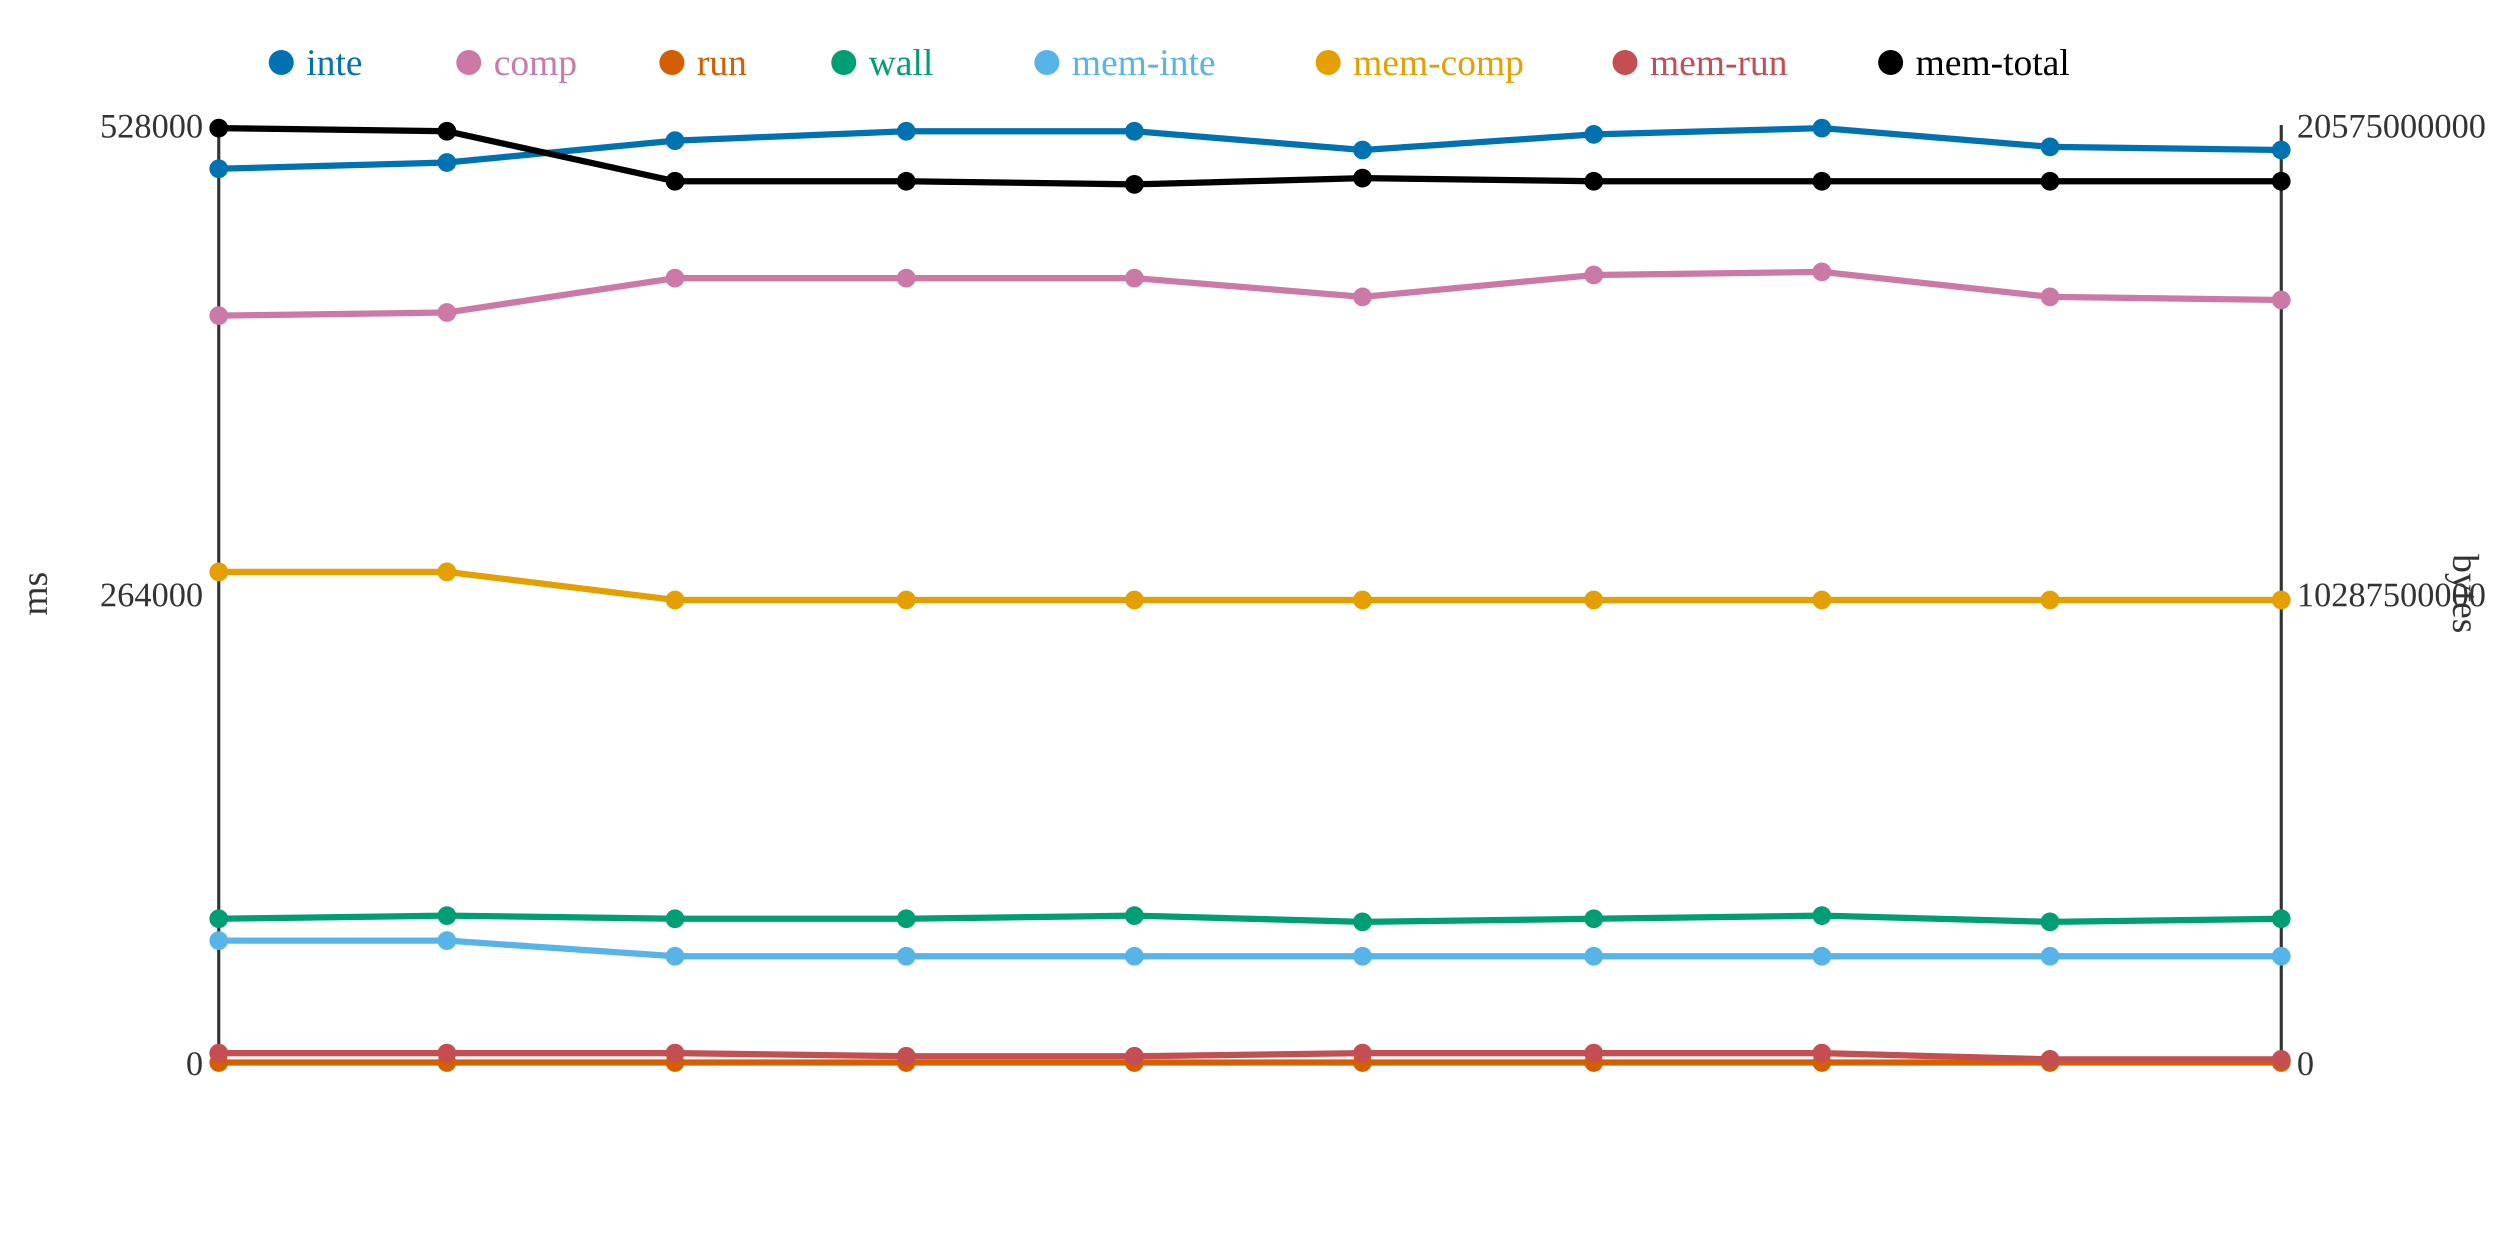
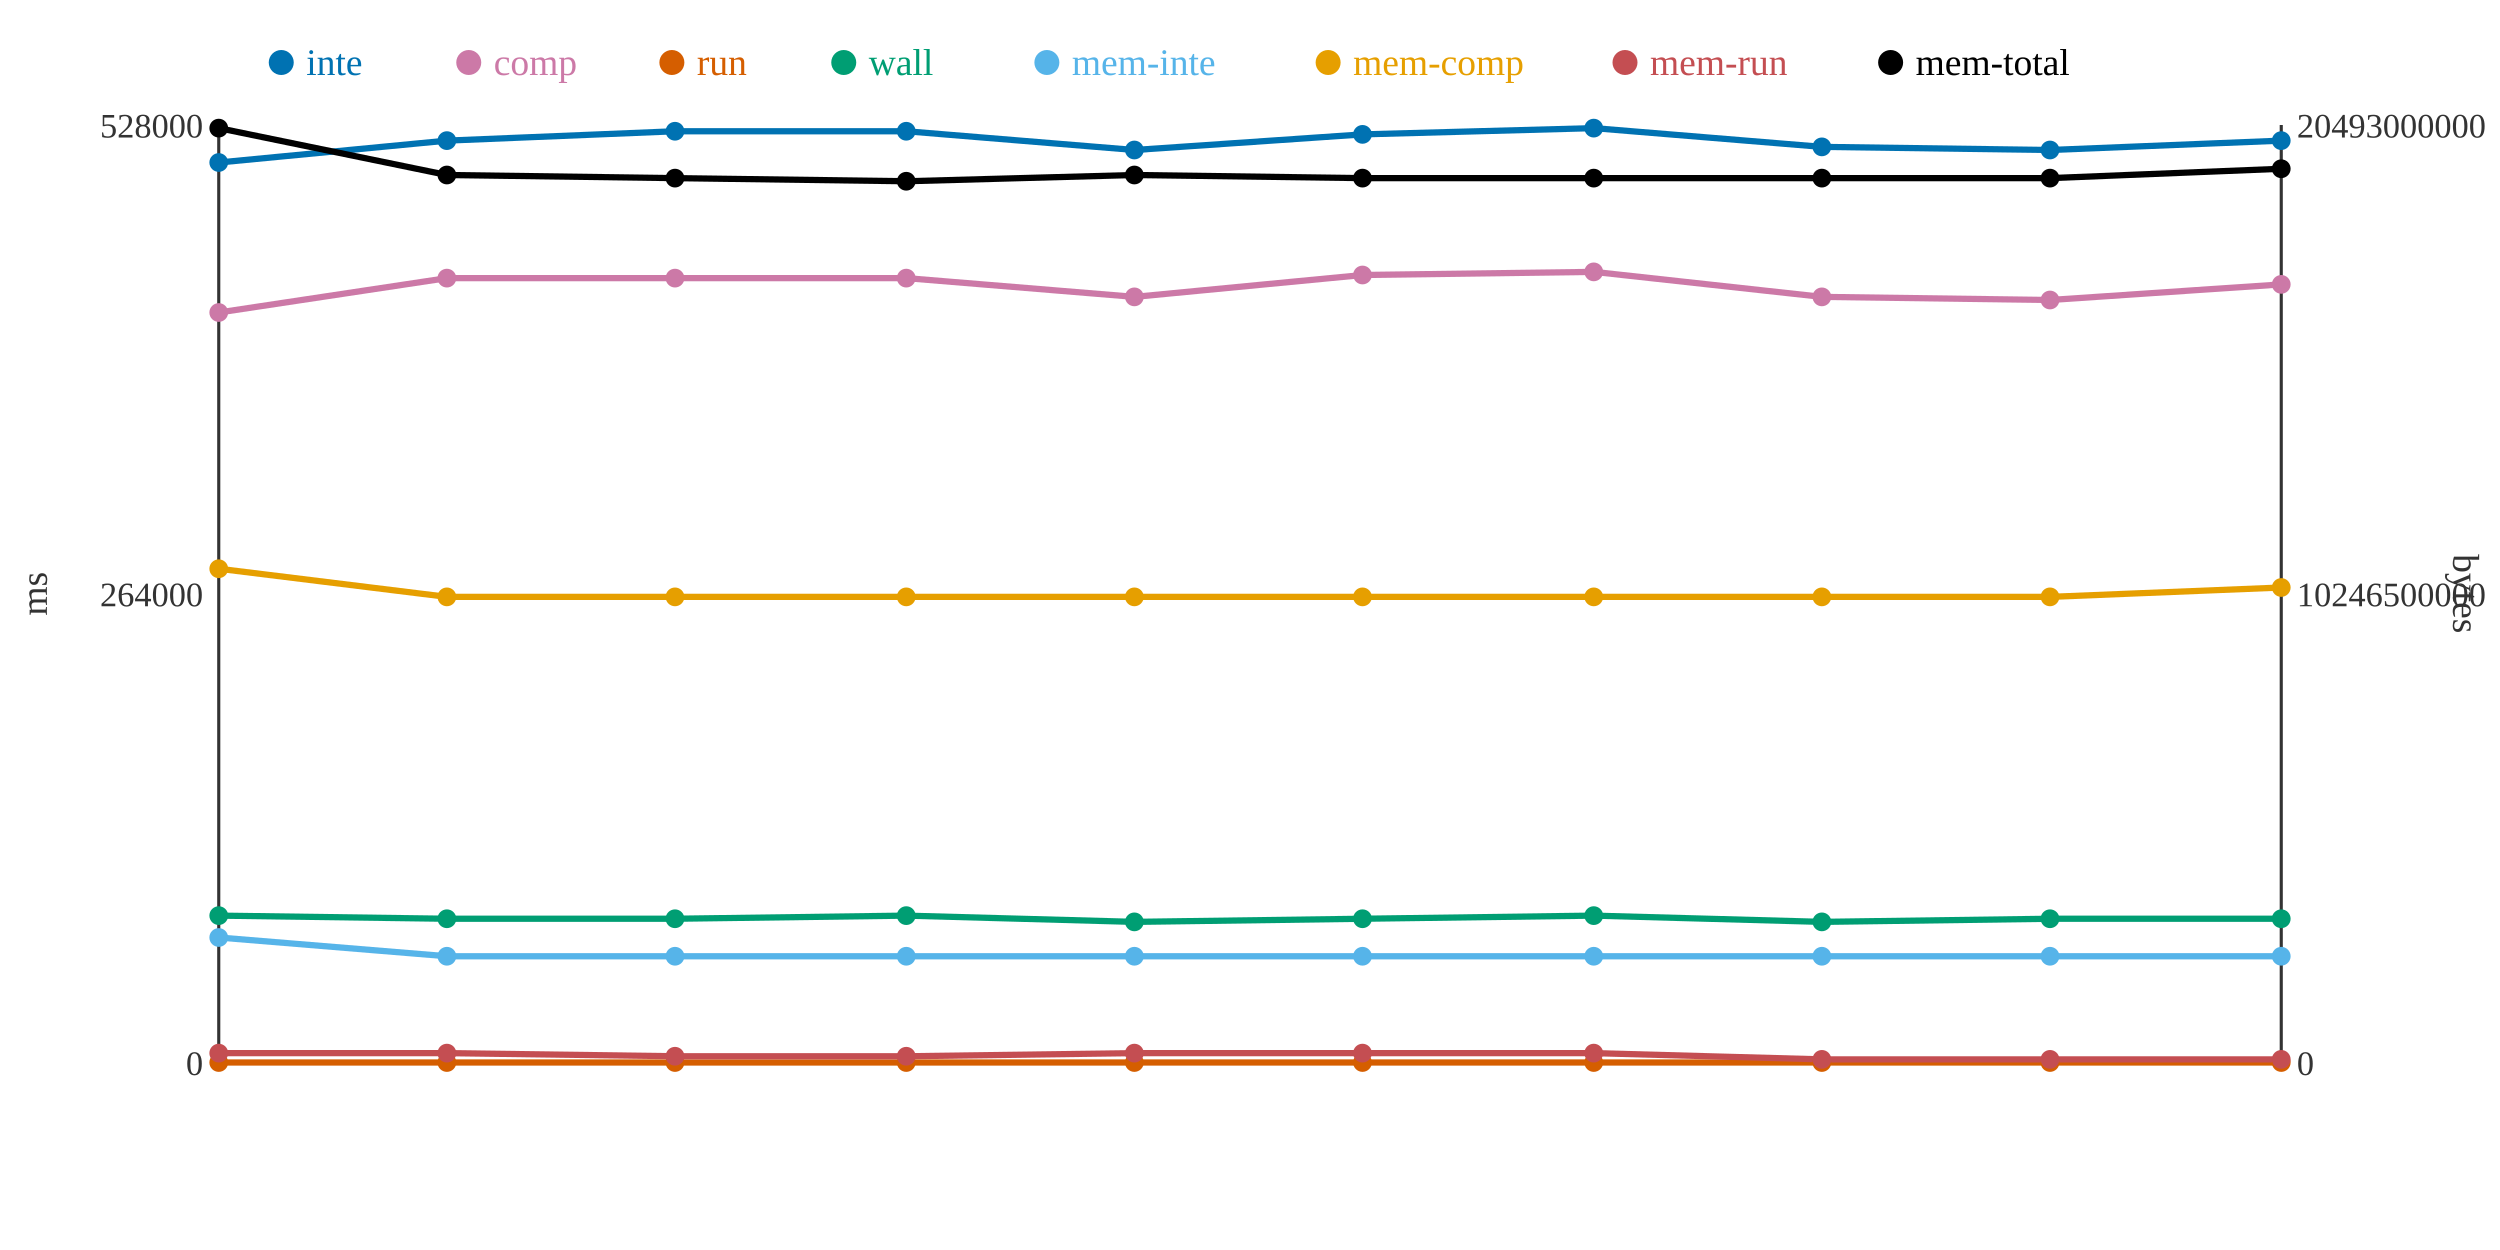
<svg xmlns="http://www.w3.org/2000/svg" width="800" height="400">
  <rect width="800" height="400" fill="white" />
  <line x1="70" y1="40" x2="70" y2="340" stroke="#333" stroke-width="1" />
  <line x1="70" y1="340" x2="730" y2="340" stroke="#333" stroke-width="1" />
  <line x1="730" y1="40" x2="730" y2="340" stroke="#333" stroke-width="1" />
  <text x="65" y="344" text-anchor="end" font-size="11" fill="#333">0</text>
  <text x="65" y="194" text-anchor="end" font-size="11" fill="#333">264000</text>
  <text x="65" y="44" text-anchor="end" font-size="11" fill="#333">528000</text>
  <text x="15" y="190" text-anchor="middle" font-size="12" fill="#333" transform="rotate(-90 15 190)">ms</text>
  <text x="735" y="344" text-anchor="start" font-size="11" fill="#333">0</text>
-   <text x="735" y="194" text-anchor="start" font-size="11" fill="#333">10287500000</text>
-   <text x="735" y="44" text-anchor="start" font-size="11" fill="#333">20575000000</text>
+   <text x="735" y="194" text-anchor="start" font-size="11" fill="#333">10246500000</text>
+   <text x="735" y="44" text-anchor="start" font-size="11" fill="#333">20493000000</text>
  <text x="785" y="190" text-anchor="middle" font-size="12" fill="#333" transform="rotate(90 785 190)">bytes</text>
-   <polyline points="70,54 143,52 216,45 290,42 363,42 436,48 510,43 583,41 656,47 730,48" fill="none" stroke="#0072B2" stroke-width="2" />
-   <polyline points="70,101 143,100 216,89 290,89 363,89 436,95 510,88 583,87 656,95 730,96" fill="none" stroke="#CC79A7" stroke-width="2" />
+   <polyline points="70,52 143,45 216,42 290,42 363,48 436,43 510,41 583,47 656,48 730,45" fill="none" stroke="#0072B2" stroke-width="2" />
+   <polyline points="70,100 143,89 216,89 290,89 363,95 436,88 510,87 583,95 656,96 730,91" fill="none" stroke="#CC79A7" stroke-width="2" />
  <polyline points="70,340 143,340 216,340 290,340 363,340 436,340 510,340 583,340 656,340 730,340" fill="none" stroke="#D55E00" stroke-width="2" />
-   <polyline points="70,294 143,293 216,294 290,294 363,293 436,295 510,294 583,293 656,295 730,294" fill="none" stroke="#009E73" stroke-width="2" />
-   <polyline points="70,301 143,301 216,306 290,306 363,306 436,306 510,306 583,306 656,306 730,306" fill="none" stroke="#56B4E9" stroke-width="2" />
-   <polyline points="70,183 143,183 216,192 290,192 363,192 436,192 510,192 583,192 656,192 730,192" fill="none" stroke="#E69F00" stroke-width="2" />
-   <polyline points="70,337 143,337 216,337 290,338 363,338 436,337 510,337 583,337 656,339 730,339" fill="none" stroke="#C44E52" stroke-width="2" />
-   <polyline points="70,41 143,42 216,58 290,58 363,59 436,57 510,58 583,58 656,58 730,58" fill="none" stroke="#000000" stroke-width="2" />
-   <circle cx="70" cy="54" r="3" fill="#0072B2" />
-   <circle cx="70" cy="101" r="3" fill="#CC79A7" />
+   <polyline points="70,293 143,294 216,294 290,293 363,295 436,294 510,293 583,295 656,294 730,294" fill="none" stroke="#009E73" stroke-width="2" />
+   <polyline points="70,300 143,306 216,306 290,306 363,306 436,306 510,306 583,306 656,306 730,306" fill="none" stroke="#56B4E9" stroke-width="2" />
+   <polyline points="70,182 143,191 216,191 290,191 363,191 436,191 510,191 583,191 656,191 730,188" fill="none" stroke="#E69F00" stroke-width="2" />
+   <polyline points="70,337 143,337 216,338 290,338 363,337 436,337 510,337 583,339 656,339 730,339" fill="none" stroke="#C44E52" stroke-width="2" />
+   <polyline points="70,41 143,56 216,57 290,58 363,56 436,57 510,57 583,57 656,57 730,54" fill="none" stroke="#000000" stroke-width="2" />
+   <circle cx="70" cy="52" r="3" fill="#0072B2" />
+   <circle cx="70" cy="100" r="3" fill="#CC79A7" />
  <circle cx="70" cy="340" r="3" fill="#D55E00" />
-   <circle cx="70" cy="294" r="3" fill="#009E73" />
-   <circle cx="70" cy="301" r="3" fill="#56B4E9" />
-   <circle cx="70" cy="183" r="3" fill="#E69F00" />
+   <circle cx="70" cy="293" r="3" fill="#009E73" />
+   <circle cx="70" cy="300" r="3" fill="#56B4E9" />
+   <circle cx="70" cy="182" r="3" fill="#E69F00" />
  <circle cx="70" cy="337" r="3" fill="#C44E52" />
  <circle cx="70" cy="41" r="3" fill="#000000" />
-   <circle cx="143" cy="52" r="3" fill="#0072B2" />
-   <circle cx="143" cy="100" r="3" fill="#CC79A7" />
+   <circle cx="143" cy="45" r="3" fill="#0072B2" />
+   <circle cx="143" cy="89" r="3" fill="#CC79A7" />
  <circle cx="143" cy="340" r="3" fill="#D55E00" />
-   <circle cx="143" cy="293" r="3" fill="#009E73" />
-   <circle cx="143" cy="301" r="3" fill="#56B4E9" />
-   <circle cx="143" cy="183" r="3" fill="#E69F00" />
+   <circle cx="143" cy="294" r="3" fill="#009E73" />
+   <circle cx="143" cy="306" r="3" fill="#56B4E9" />
+   <circle cx="143" cy="191" r="3" fill="#E69F00" />
  <circle cx="143" cy="337" r="3" fill="#C44E52" />
-   <circle cx="143" cy="42" r="3" fill="#000000" />
-   <circle cx="216" cy="45" r="3" fill="#0072B2" />
+   <circle cx="143" cy="56" r="3" fill="#000000" />
+   <circle cx="216" cy="42" r="3" fill="#0072B2" />
  <circle cx="216" cy="89" r="3" fill="#CC79A7" />
  <circle cx="216" cy="340" r="3" fill="#D55E00" />
  <circle cx="216" cy="294" r="3" fill="#009E73" />
  <circle cx="216" cy="306" r="3" fill="#56B4E9" />
-   <circle cx="216" cy="192" r="3" fill="#E69F00" />
-   <circle cx="216" cy="337" r="3" fill="#C44E52" />
-   <circle cx="216" cy="58" r="3" fill="#000000" />
+   <circle cx="216" cy="191" r="3" fill="#E69F00" />
+   <circle cx="216" cy="338" r="3" fill="#C44E52" />
+   <circle cx="216" cy="57" r="3" fill="#000000" />
  <circle cx="290" cy="42" r="3" fill="#0072B2" />
  <circle cx="290" cy="89" r="3" fill="#CC79A7" />
  <circle cx="290" cy="340" r="3" fill="#D55E00" />
-   <circle cx="290" cy="294" r="3" fill="#009E73" />
+   <circle cx="290" cy="293" r="3" fill="#009E73" />
  <circle cx="290" cy="306" r="3" fill="#56B4E9" />
-   <circle cx="290" cy="192" r="3" fill="#E69F00" />
+   <circle cx="290" cy="191" r="3" fill="#E69F00" />
  <circle cx="290" cy="338" r="3" fill="#C44E52" />
  <circle cx="290" cy="58" r="3" fill="#000000" />
-   <circle cx="363" cy="42" r="3" fill="#0072B2" />
-   <circle cx="363" cy="89" r="3" fill="#CC79A7" />
+   <circle cx="363" cy="48" r="3" fill="#0072B2" />
+   <circle cx="363" cy="95" r="3" fill="#CC79A7" />
  <circle cx="363" cy="340" r="3" fill="#D55E00" />
-   <circle cx="363" cy="293" r="3" fill="#009E73" />
+   <circle cx="363" cy="295" r="3" fill="#009E73" />
  <circle cx="363" cy="306" r="3" fill="#56B4E9" />
-   <circle cx="363" cy="192" r="3" fill="#E69F00" />
-   <circle cx="363" cy="338" r="3" fill="#C44E52" />
-   <circle cx="363" cy="59" r="3" fill="#000000" />
-   <circle cx="436" cy="48" r="3" fill="#0072B2" />
-   <circle cx="436" cy="95" r="3" fill="#CC79A7" />
+   <circle cx="363" cy="191" r="3" fill="#E69F00" />
+   <circle cx="363" cy="337" r="3" fill="#C44E52" />
+   <circle cx="363" cy="56" r="3" fill="#000000" />
+   <circle cx="436" cy="43" r="3" fill="#0072B2" />
+   <circle cx="436" cy="88" r="3" fill="#CC79A7" />
  <circle cx="436" cy="340" r="3" fill="#D55E00" />
-   <circle cx="436" cy="295" r="3" fill="#009E73" />
+   <circle cx="436" cy="294" r="3" fill="#009E73" />
  <circle cx="436" cy="306" r="3" fill="#56B4E9" />
-   <circle cx="436" cy="192" r="3" fill="#E69F00" />
+   <circle cx="436" cy="191" r="3" fill="#E69F00" />
  <circle cx="436" cy="337" r="3" fill="#C44E52" />
  <circle cx="436" cy="57" r="3" fill="#000000" />
-   <circle cx="510" cy="43" r="3" fill="#0072B2" />
-   <circle cx="510" cy="88" r="3" fill="#CC79A7" />
+   <circle cx="510" cy="41" r="3" fill="#0072B2" />
+   <circle cx="510" cy="87" r="3" fill="#CC79A7" />
  <circle cx="510" cy="340" r="3" fill="#D55E00" />
-   <circle cx="510" cy="294" r="3" fill="#009E73" />
+   <circle cx="510" cy="293" r="3" fill="#009E73" />
  <circle cx="510" cy="306" r="3" fill="#56B4E9" />
-   <circle cx="510" cy="192" r="3" fill="#E69F00" />
+   <circle cx="510" cy="191" r="3" fill="#E69F00" />
  <circle cx="510" cy="337" r="3" fill="#C44E52" />
-   <circle cx="510" cy="58" r="3" fill="#000000" />
-   <circle cx="583" cy="41" r="3" fill="#0072B2" />
-   <circle cx="583" cy="87" r="3" fill="#CC79A7" />
+   <circle cx="510" cy="57" r="3" fill="#000000" />
+   <circle cx="583" cy="47" r="3" fill="#0072B2" />
+   <circle cx="583" cy="95" r="3" fill="#CC79A7" />
  <circle cx="583" cy="340" r="3" fill="#D55E00" />
-   <circle cx="583" cy="293" r="3" fill="#009E73" />
+   <circle cx="583" cy="295" r="3" fill="#009E73" />
  <circle cx="583" cy="306" r="3" fill="#56B4E9" />
-   <circle cx="583" cy="192" r="3" fill="#E69F00" />
-   <circle cx="583" cy="337" r="3" fill="#C44E52" />
-   <circle cx="583" cy="58" r="3" fill="#000000" />
-   <circle cx="656" cy="47" r="3" fill="#0072B2" />
-   <circle cx="656" cy="95" r="3" fill="#CC79A7" />
+   <circle cx="583" cy="191" r="3" fill="#E69F00" />
+   <circle cx="583" cy="339" r="3" fill="#C44E52" />
+   <circle cx="583" cy="57" r="3" fill="#000000" />
+   <circle cx="656" cy="48" r="3" fill="#0072B2" />
+   <circle cx="656" cy="96" r="3" fill="#CC79A7" />
  <circle cx="656" cy="340" r="3" fill="#D55E00" />
-   <circle cx="656" cy="295" r="3" fill="#009E73" />
+   <circle cx="656" cy="294" r="3" fill="#009E73" />
  <circle cx="656" cy="306" r="3" fill="#56B4E9" />
-   <circle cx="656" cy="192" r="3" fill="#E69F00" />
+   <circle cx="656" cy="191" r="3" fill="#E69F00" />
  <circle cx="656" cy="339" r="3" fill="#C44E52" />
-   <circle cx="656" cy="58" r="3" fill="#000000" />
-   <circle cx="730" cy="48" r="3" fill="#0072B2" />
-   <circle cx="730" cy="96" r="3" fill="#CC79A7" />
+   <circle cx="656" cy="57" r="3" fill="#000000" />
+   <circle cx="730" cy="45" r="3" fill="#0072B2" />
+   <circle cx="730" cy="91" r="3" fill="#CC79A7" />
  <circle cx="730" cy="340" r="3" fill="#D55E00" />
  <circle cx="730" cy="294" r="3" fill="#009E73" />
  <circle cx="730" cy="306" r="3" fill="#56B4E9" />
-   <circle cx="730" cy="192" r="3" fill="#E69F00" />
+   <circle cx="730" cy="188" r="3" fill="#E69F00" />
  <circle cx="730" cy="339" r="3" fill="#C44E52" />
-   <circle cx="730" cy="58" r="3" fill="#000000" />
+   <circle cx="730" cy="54" r="3" fill="#000000" />
  <circle cx="90" cy="20" r="4" fill="#0072B2" />
  <text x="98" y="24" text-anchor="start" font-size="12" fill="#0072B2">inte</text>
  <circle cx="150" cy="20" r="4" fill="#CC79A7" />
  <text x="158" y="24" text-anchor="start" font-size="12" fill="#CC79A7">comp</text>
  <circle cx="215" cy="20" r="4" fill="#D55E00" />
  <text x="223" y="24" text-anchor="start" font-size="12" fill="#D55E00">run</text>
  <circle cx="270" cy="20" r="4" fill="#009E73" />
  <text x="278" y="24" text-anchor="start" font-size="12" fill="#009E73">wall</text>
  <circle cx="335" cy="20" r="4" fill="#56B4E9" />
  <text x="343" y="24" text-anchor="start" font-size="12" fill="#56B4E9">mem-inte</text>
  <circle cx="425" cy="20" r="4" fill="#E69F00" />
  <text x="433" y="24" text-anchor="start" font-size="12" fill="#E69F00">mem-comp</text>
  <circle cx="520" cy="20" r="4" fill="#C44E52" />
  <text x="528" y="24" text-anchor="start" font-size="12" fill="#C44E52">mem-run</text>
  <circle cx="605" cy="20" r="4" fill="#000000" />
  <text x="613" y="24" text-anchor="start" font-size="12" fill="#000000">mem-total</text>
</svg>
